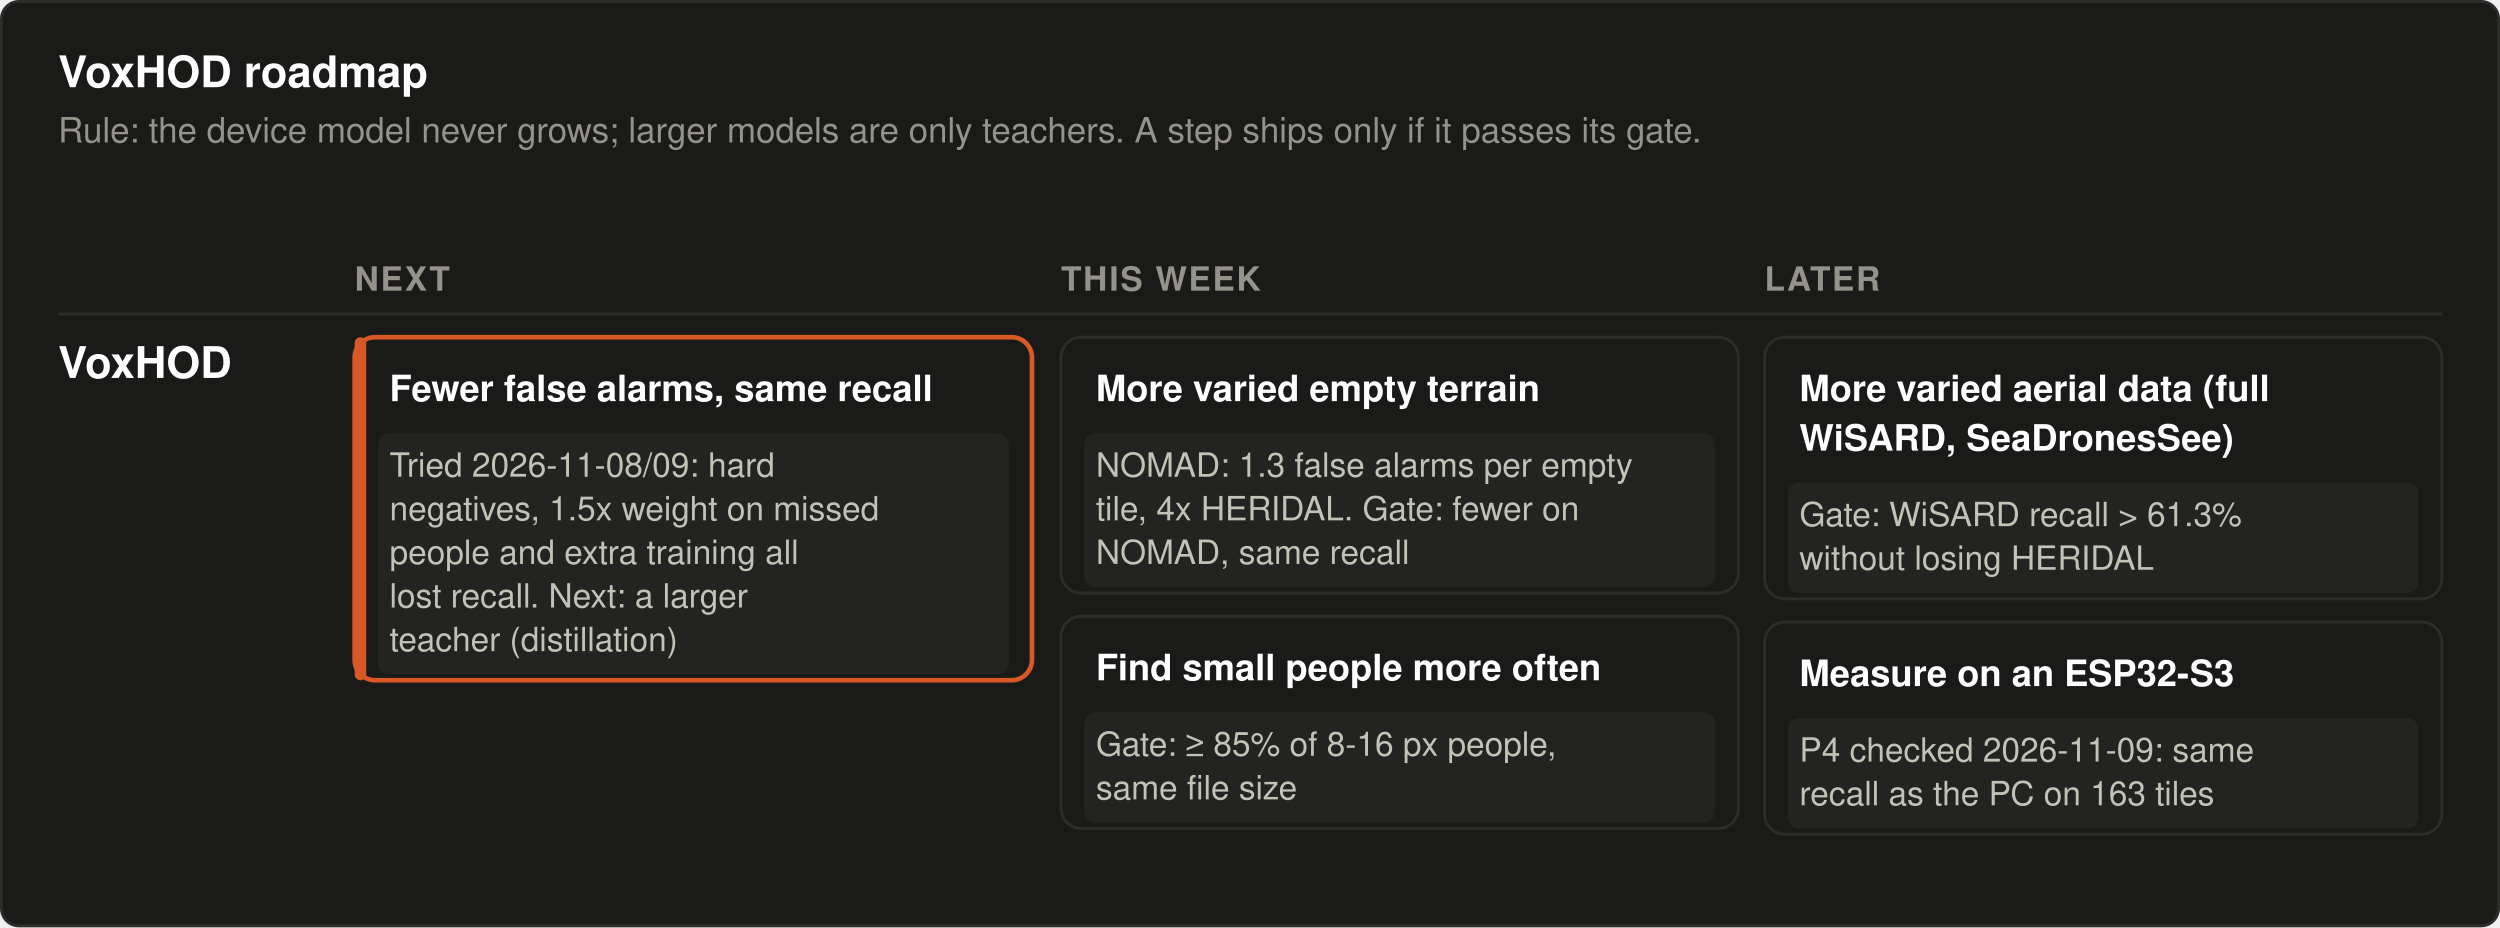
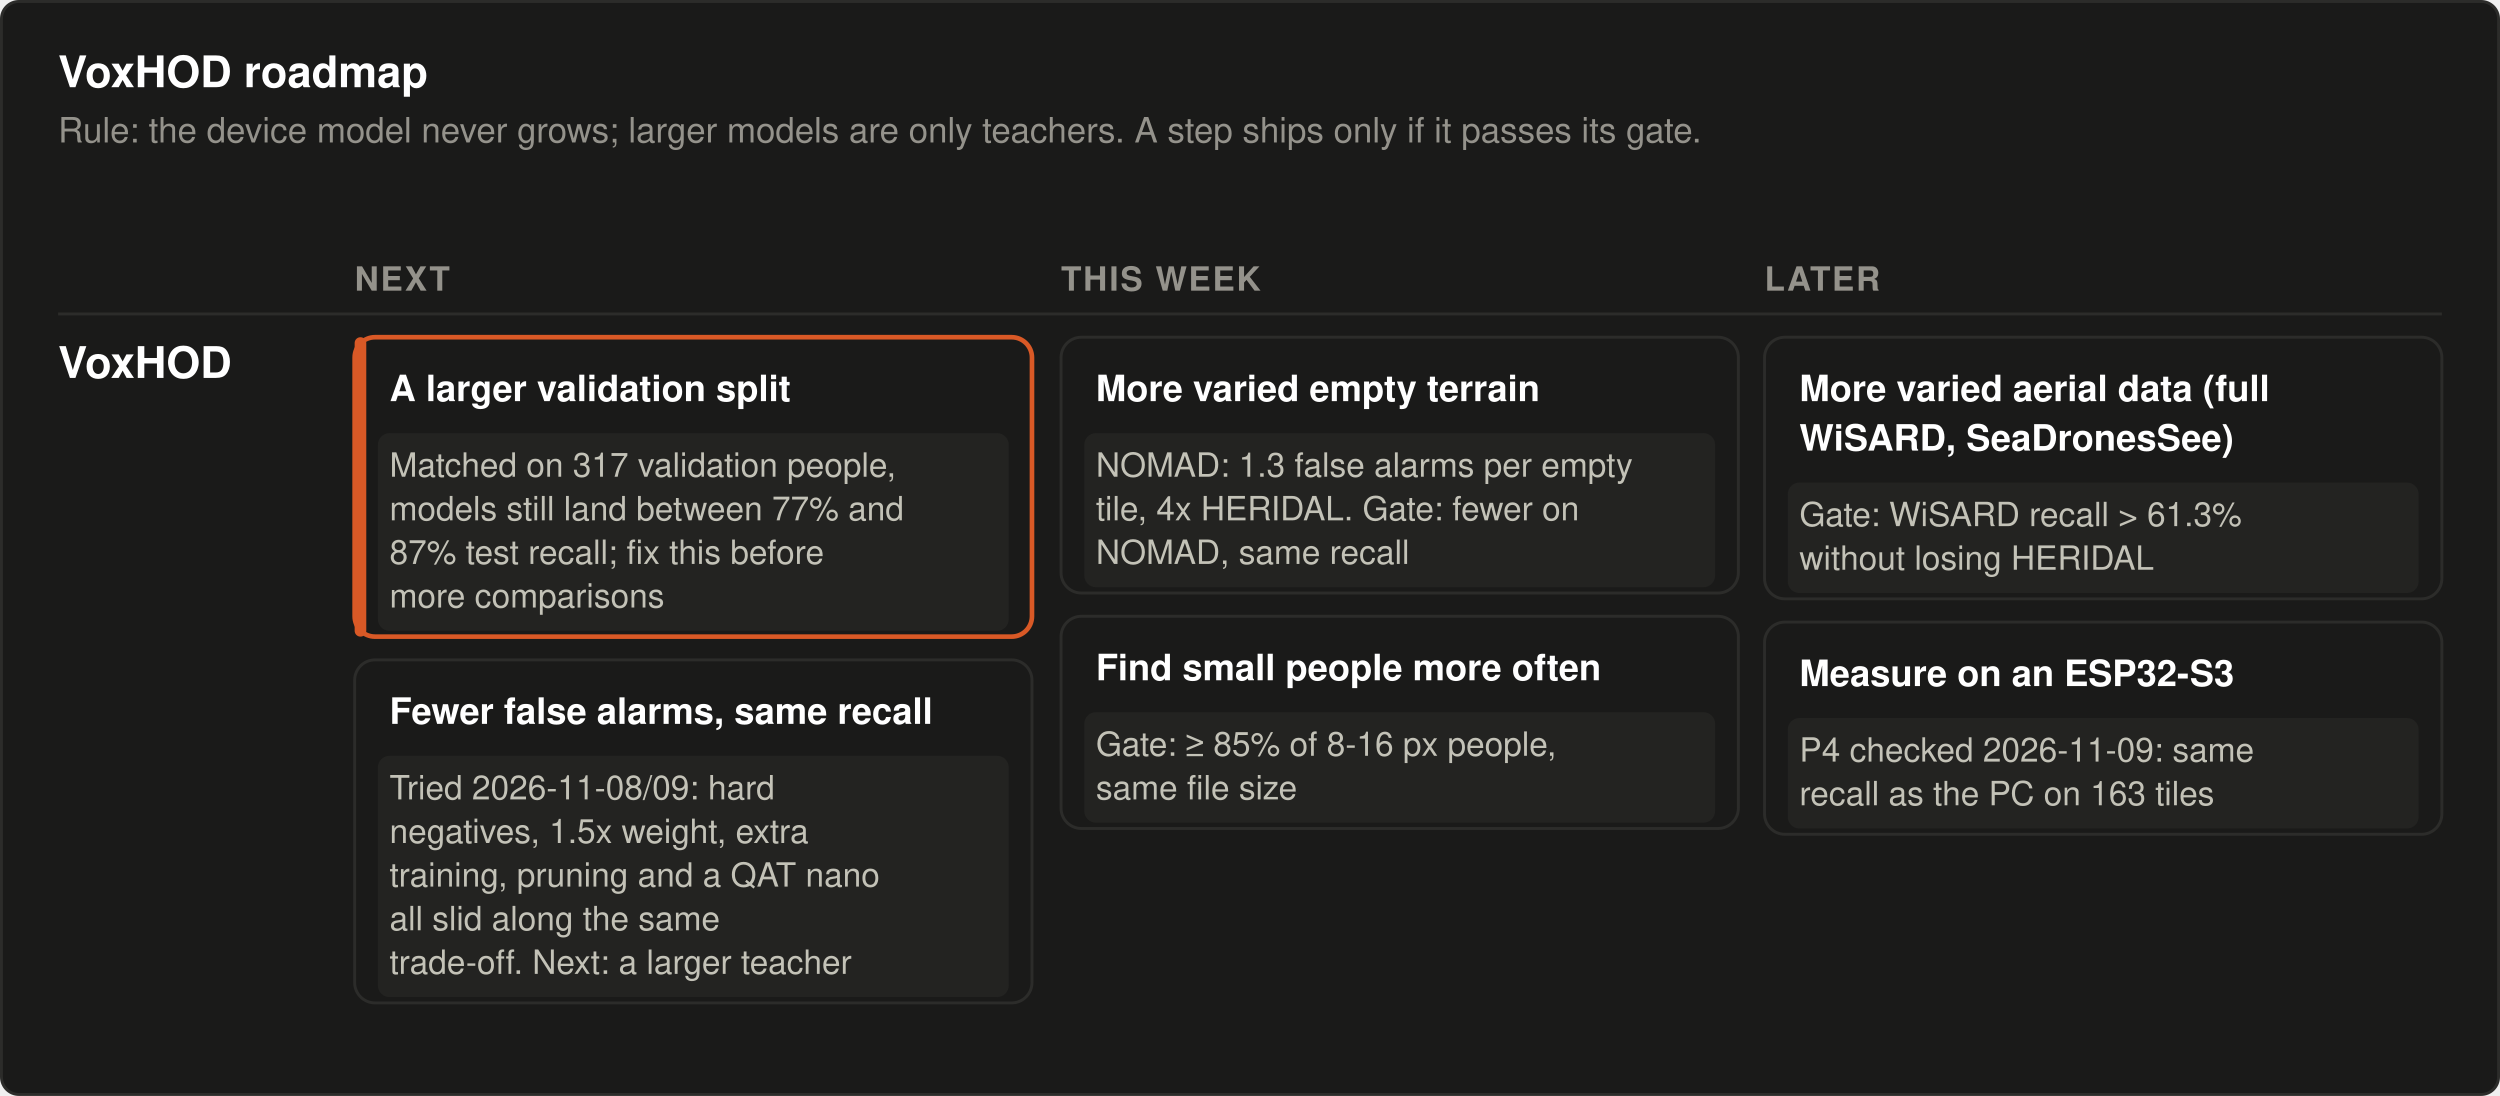
- <svg xmlns="http://www.w3.org/2000/svg" viewBox="0 0 860 319" width="860" height="319" font-family="-apple-system, BlinkMacSystemFont, 'Segoe UI', Helvetica, Arial, sans-serif">
-   <rect x="0.5" y="0.5" width="859" height="318" rx="6" fill="#1a1a19" stroke="#2c2c2a" />
+ <svg xmlns="http://www.w3.org/2000/svg" viewBox="0 0 860 377" width="860" height="377" font-family="-apple-system, BlinkMacSystemFont, 'Segoe UI', Helvetica, Arial, sans-serif">
+   <rect x="0.5" y="0.5" width="859" height="376" rx="6" fill="#1a1a19" stroke="#2c2c2a" />
  <text x="20" y="30" font-size="15" font-weight="600" fill="#ffffff">VoxHOD roadmap</text>
  <text x="20" y="49" font-size="12" fill="#94928b">Rule: the device model never grows; larger models are only teachers. A step ships only if it passes its gate.</text>
  <text x="122" y="100" font-size="11.5" font-weight="600" letter-spacing="0.6" fill="#94928b">NEXT</text>
  <text x="365" y="100" font-size="11.5" font-weight="600" letter-spacing="0.6" fill="#94928b">THIS WEEK</text>
  <text x="607" y="100" font-size="11.5" font-weight="600" letter-spacing="0.6" fill="#94928b">LATER</text>
  <line x1="20" x2="840" y1="108" y2="108" stroke="#2c2c2a" />
  <text x="20" y="130" font-size="15" font-weight="700" fill="#ffffff">VoxHOD</text>
-   <rect x="122" y="116" width="233" height="118" rx="7" fill="#1a1a19" stroke="#d95926" stroke-width="1.6" />
-   <rect x="122" y="116" width="4" height="118" rx="2" fill="#d95926" />
-   <text x="134" y="138" font-size="12.5" font-weight="600" fill="#ffffff">Fewer false alarms, same recall</text>
-   <rect x="130" y="149" width="217" height="83" rx="4" fill="#232321" />
-   <text x="134" y="164" font-size="11.5" fill="#c3c2b7">Tried 2026-11-08/09: hard</text>
-   <text x="134" y="179" font-size="11.5" fill="#c3c2b7">negatives, 1.5x weight on missed</text>
-   <text x="134" y="194" font-size="11.5" fill="#c3c2b7">people and extra training all</text>
-   <text x="134" y="209" font-size="11.5" fill="#c3c2b7">lost recall. Next: a larger</text>
-   <text x="134" y="224" font-size="11.5" fill="#c3c2b7">teacher (distillation)</text>
+   <rect x="122" y="116" width="233" height="103" rx="7" fill="#1a1a19" stroke="#d95926" stroke-width="1.6" />
+   <rect x="122" y="116" width="4" height="103" rx="2" fill="#d95926" />
+   <text x="134" y="138" font-size="12.5" font-weight="600" fill="#ffffff">A larger validation split</text>
+   <rect x="130" y="149" width="217" height="68" rx="4" fill="#232321" />
+   <text x="134" y="164" font-size="11.5" fill="#c3c2b7">Matched on 317 validation people,</text>
+   <text x="134" y="179" font-size="11.5" fill="#c3c2b7">models still land between 77% and</text>
+   <text x="134" y="194" font-size="11.5" fill="#c3c2b7">87% test recall; fix this before</text>
+   <text x="134" y="209" font-size="11.5" fill="#c3c2b7">more comparisons</text>
+   <rect x="122" y="227" width="233" height="118" rx="7" fill="#1a1a19" stroke="#2c2c2a" stroke-width="1" />
+   <text x="134" y="249" font-size="12.5" font-weight="600" fill="#ffffff">Fewer false alarms, same recall</text>
+   <rect x="130" y="260" width="217" height="83" rx="4" fill="#232321" />
+   <text x="134" y="275" font-size="11.5" fill="#c3c2b7">Tried 2026-11-08/09: hard</text>
+   <text x="134" y="290" font-size="11.5" fill="#c3c2b7">negatives, 1.5x weight, extra</text>
+   <text x="134" y="305" font-size="11.5" fill="#c3c2b7">training, pruning and a QAT nano</text>
+   <text x="134" y="320" font-size="11.5" fill="#c3c2b7">all slid along the same</text>
+   <text x="134" y="335" font-size="11.5" fill="#c3c2b7">trade-off. Next: a larger teacher</text>
  <rect x="365" y="116" width="233" height="88" rx="7" fill="#1a1a19" stroke="#2c2c2a" stroke-width="1" />
  <text x="377" y="138" font-size="12.5" font-weight="600" fill="#ffffff">More varied empty terrain</text>
  <rect x="373" y="149" width="217" height="53" rx="4" fill="#232321" />
  <text x="377" y="164" font-size="11.5" fill="#c3c2b7">NOMAD: 1.3 false alarms per empty</text>
  <text x="377" y="179" font-size="11.5" fill="#c3c2b7">tile, 4x HERIDAL. Gate: fewer on</text>
  <text x="377" y="194" font-size="11.5" fill="#c3c2b7">NOMAD, same recall</text>
  <rect x="365" y="212" width="233" height="73" rx="7" fill="#1a1a19" stroke="#2c2c2a" stroke-width="1" />
  <text x="377" y="234" font-size="12.5" font-weight="600" fill="#ffffff">Find small people more often</text>
  <rect x="373" y="245" width="217" height="38" rx="4" fill="#232321" />
  <text x="377" y="260" font-size="11.5" fill="#c3c2b7">Gate: ≥ 85% of 8-16 px people,</text>
  <text x="377" y="275" font-size="11.5" fill="#c3c2b7">same file size</text>
  <rect x="607" y="116" width="233" height="90" rx="7" fill="#1a1a19" stroke="#2c2c2a" stroke-width="1" />
  <text x="619" y="138" font-size="12.5" font-weight="600" fill="#ffffff">More varied aerial data (full</text>
  <text x="619" y="155" font-size="12.5" font-weight="600" fill="#ffffff">WiSARD, SeaDronesSee)</text>
  <rect x="615" y="166" width="217" height="38" rx="4" fill="#232321" />
  <text x="619" y="181" font-size="11.5" fill="#c3c2b7">Gate: WiSARD recall &gt; 61.3%</text>
  <text x="619" y="196" font-size="11.5" fill="#c3c2b7">without losing HERIDAL</text>
  <rect x="607" y="214" width="233" height="73" rx="7" fill="#1a1a19" stroke="#2c2c2a" stroke-width="1" />
  <text x="619" y="236" font-size="12.5" font-weight="600" fill="#ffffff">Measure on an ESP32-S3</text>
  <rect x="615" y="247" width="217" height="38" rx="4" fill="#232321" />
  <text x="619" y="262" font-size="11.5" fill="#c3c2b7">P4 checked 2026-11-09: same</text>
  <text x="619" y="277" font-size="11.5" fill="#c3c2b7">recall as the PC on 163 tiles</text>
</svg>
